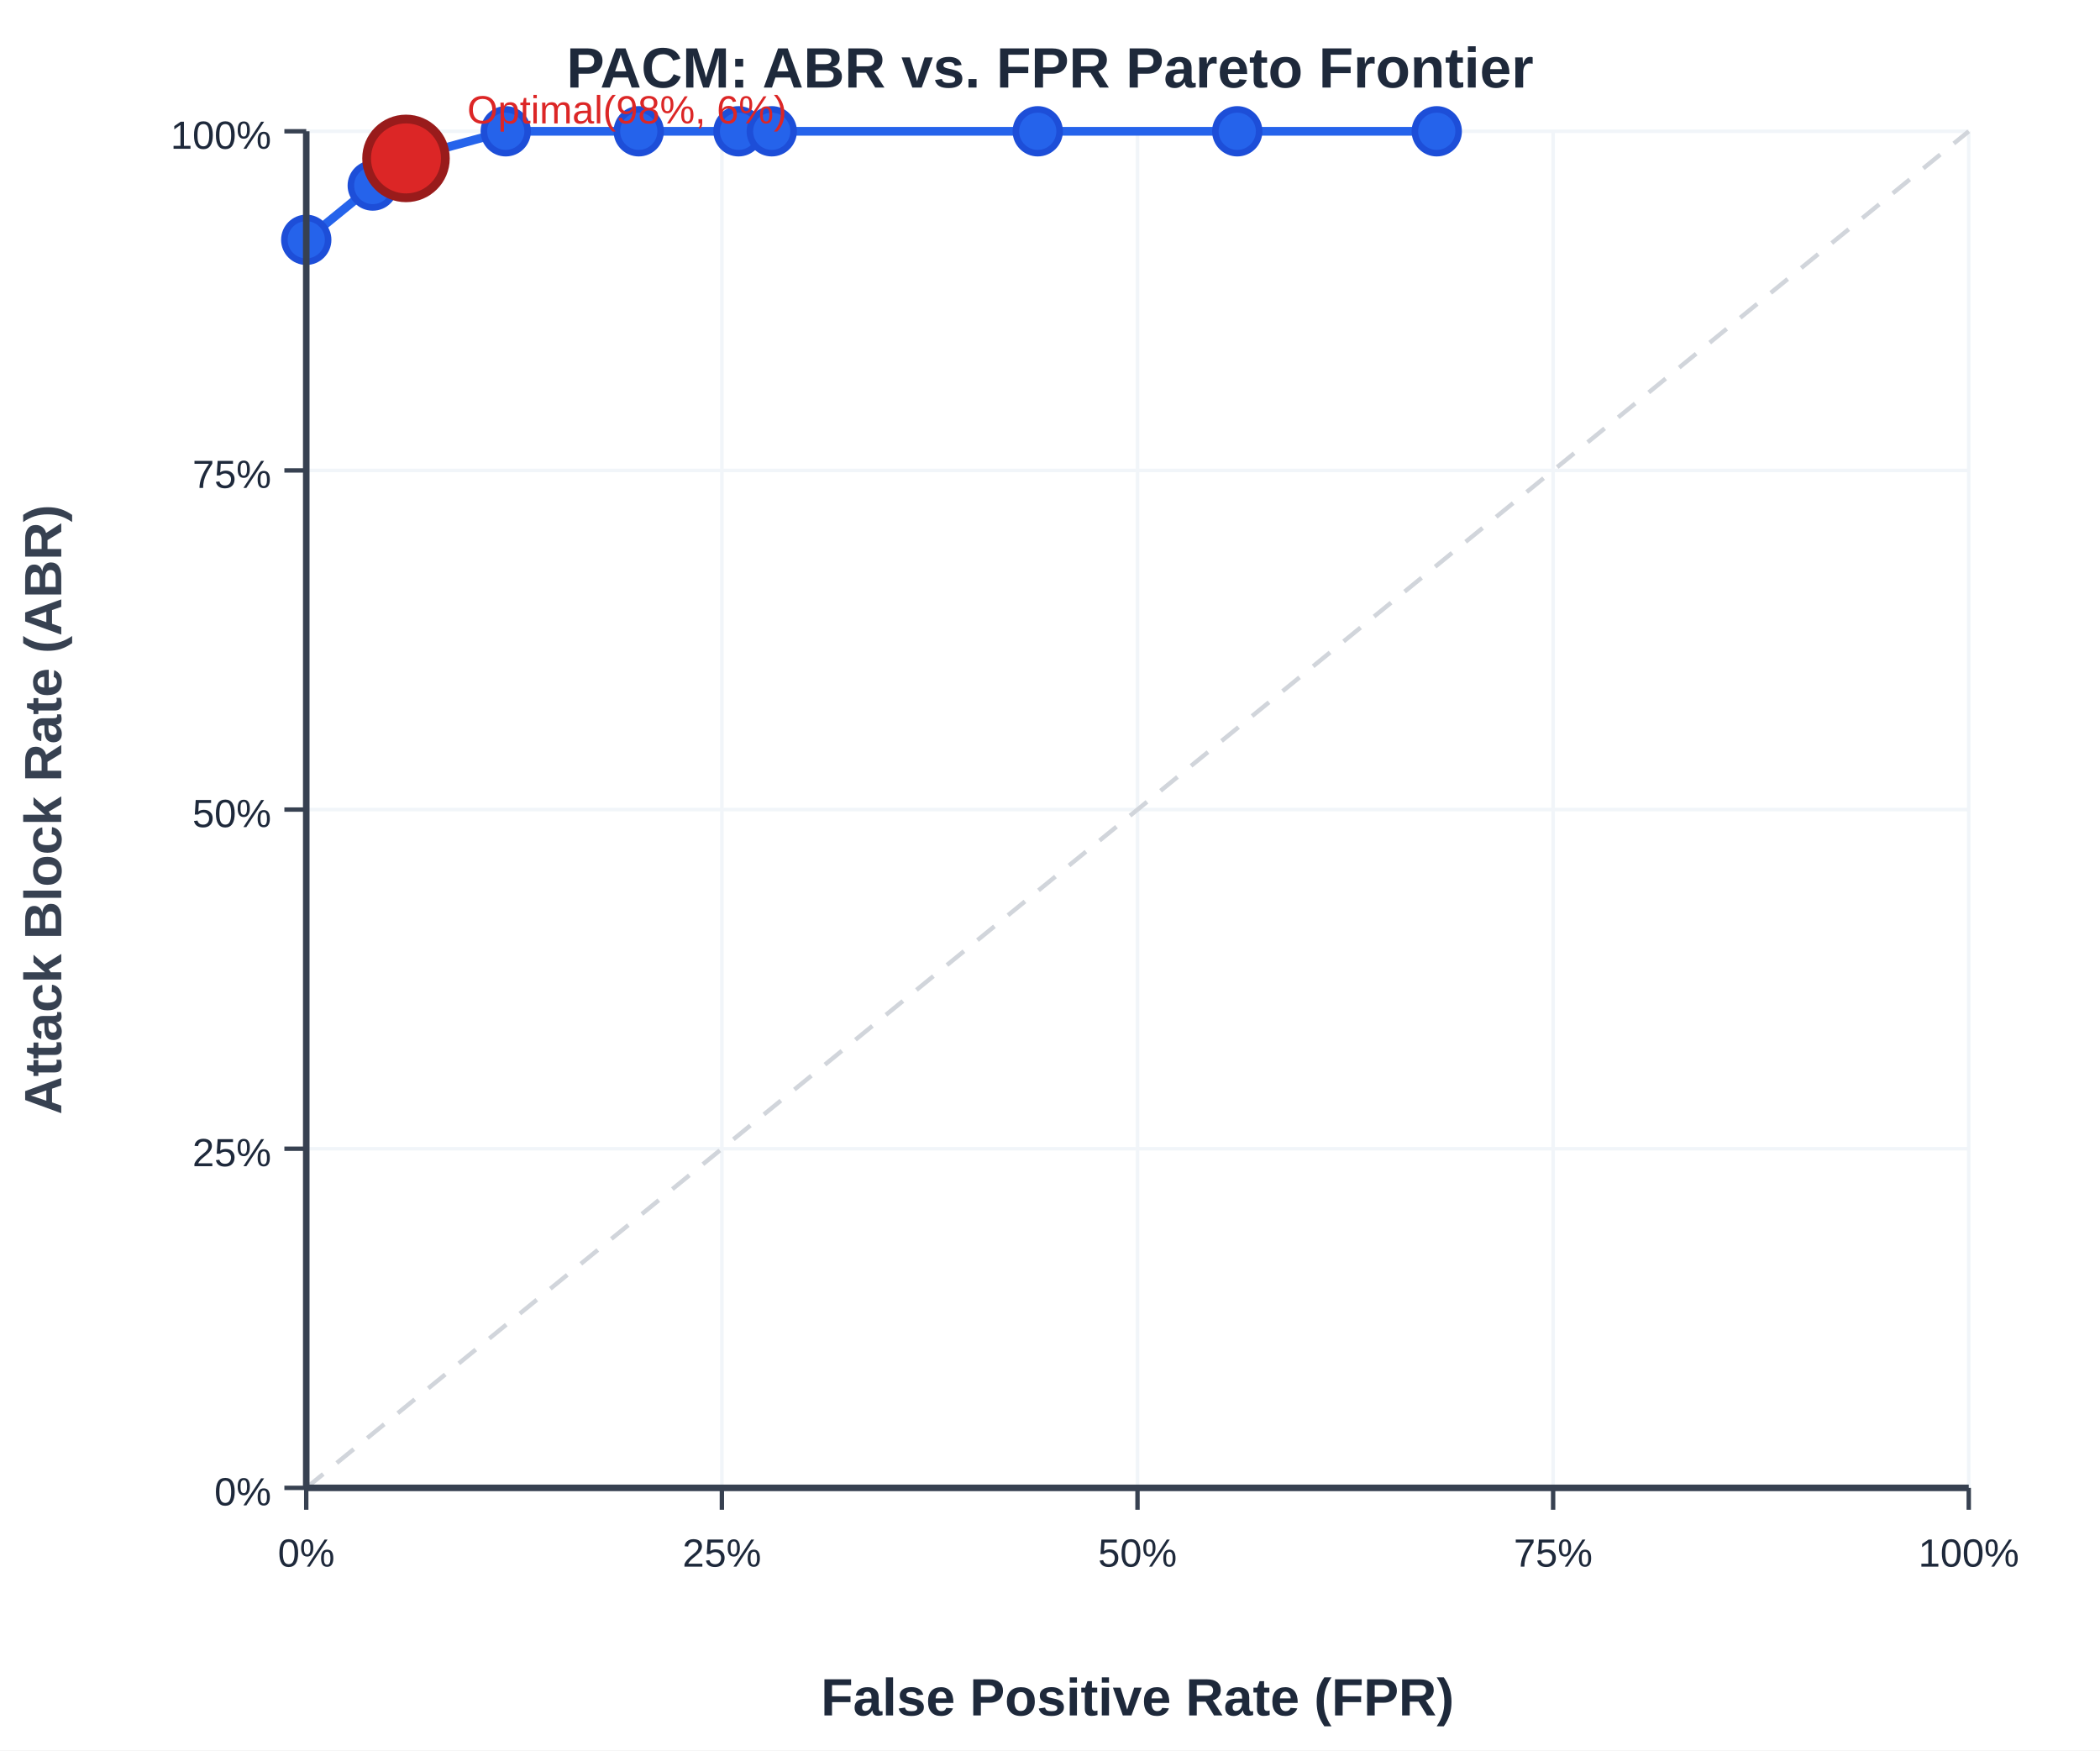
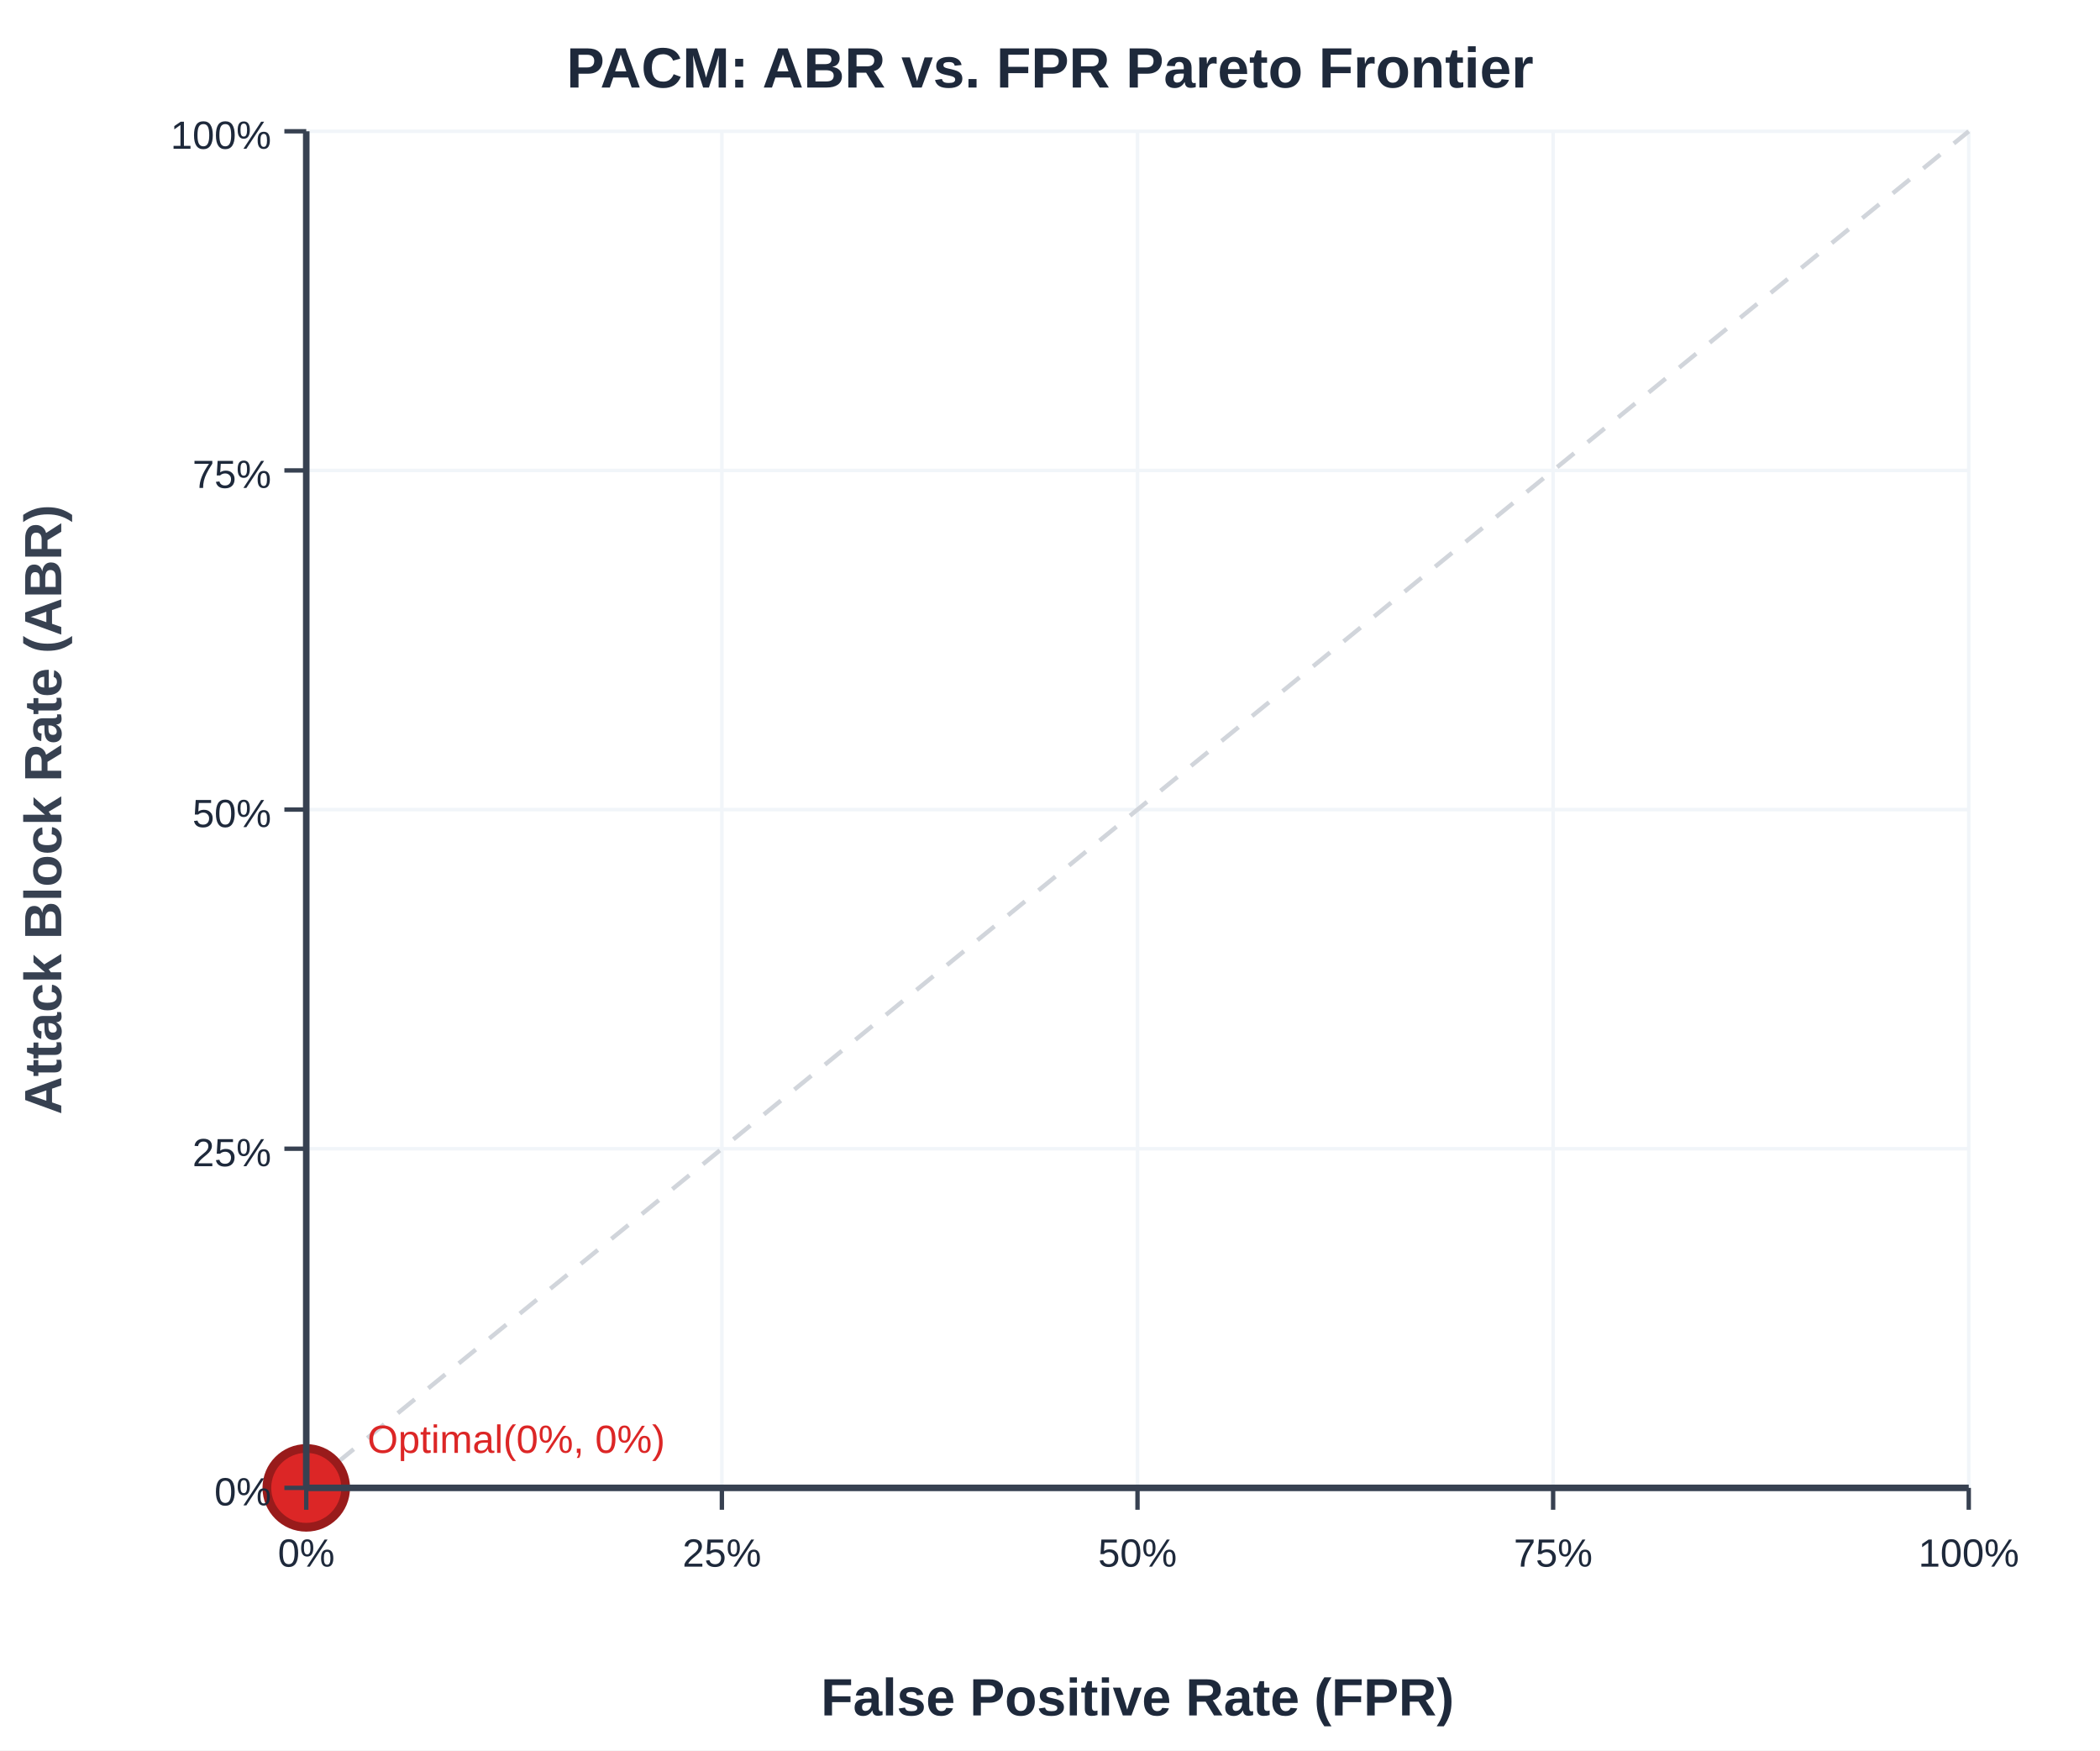
<svg xmlns="http://www.w3.org/2000/svg" width="480" height="400" viewBox="0 0 480 400" font-family="Arial, sans-serif">
  <rect x="0" y="0" width="480" height="400" fill="#ffffff" />
  <line x1="70.0" y1="30.0" x2="70.0" y2="340.0" stroke="#f1f5f9" stroke-width="0.8" />
  <line x1="70.0" y1="340.0" x2="450.0" y2="340.0" stroke="#f1f5f9" stroke-width="0.8" />
  <line x1="165.0" y1="30.0" x2="165.0" y2="340.0" stroke="#f1f5f9" stroke-width="0.8" />
  <line x1="70.0" y1="262.5" x2="450.0" y2="262.5" stroke="#f1f5f9" stroke-width="0.8" />
  <line x1="260.0" y1="30.0" x2="260.0" y2="340.0" stroke="#f1f5f9" stroke-width="0.8" />
  <line x1="70.0" y1="185.0" x2="450.0" y2="185.0" stroke="#f1f5f9" stroke-width="0.8" />
  <line x1="355.0" y1="30.0" x2="355.0" y2="340.0" stroke="#f1f5f9" stroke-width="0.8" />
  <line x1="70.0" y1="107.5" x2="450.0" y2="107.5" stroke="#f1f5f9" stroke-width="0.8" />
  <line x1="450.0" y1="30.0" x2="450.0" y2="340.0" stroke="#f1f5f9" stroke-width="0.8" />
  <line x1="70.0" y1="30.0" x2="450.0" y2="30.0" stroke="#f1f5f9" stroke-width="0.8" />
  <line x1="70.0" y1="340.0" x2="450.0" y2="30.0" stroke="#d1d5db" stroke-width="1.0" stroke-dasharray="5,4" />
-   <path d="M 70.0 54.8 L 85.2 42.4 L 92.8 36.2 L 115.6 30.0 L 146.0 30.0 L 168.8 30.0 L 176.4 30.0 L 237.2 30.0 L 282.8 30.0 L 328.4 30.0" fill="none" stroke="#2563eb" stroke-width="2.0" />
-   <circle cx="70.0" cy="54.8" r="5" fill="#2563eb" stroke="#1d4ed8" stroke-width="1.5" />
-   <circle cx="85.2" cy="42.4" r="5" fill="#2563eb" stroke="#1d4ed8" stroke-width="1.5" />
-   <circle cx="92.8" cy="36.2" r="5" fill="#2563eb" stroke="#1d4ed8" stroke-width="1.5" />
-   <circle cx="115.6" cy="30.0" r="5" fill="#2563eb" stroke="#1d4ed8" stroke-width="1.5" />
-   <circle cx="146.0" cy="30.0" r="5" fill="#2563eb" stroke="#1d4ed8" stroke-width="1.5" />
-   <circle cx="168.8" cy="30.0" r="5" fill="#2563eb" stroke="#1d4ed8" stroke-width="1.5" />
-   <circle cx="176.4" cy="30.0" r="5" fill="#2563eb" stroke="#1d4ed8" stroke-width="1.5" />
-   <circle cx="237.2" cy="30.0" r="5" fill="#2563eb" stroke="#1d4ed8" stroke-width="1.5" />
-   <circle cx="282.8" cy="30.0" r="5" fill="#2563eb" stroke="#1d4ed8" stroke-width="1.5" />
-   <circle cx="328.4" cy="30.0" r="5" fill="#2563eb" stroke="#1d4ed8" stroke-width="1.5" />
-   <circle cx="92.8" cy="36.2" r="9" fill="#dc2626" stroke="#991b1b" stroke-width="2" />
-   <text x="106.8" y="28.2" font-size="9" text-anchor="start" fill="#dc2626">Optimal
- (98%, 6%)</text>
+   <path d="M 70.0 340.0 L 70.0 340.0" fill="none" stroke="#2563eb" stroke-width="2.0" />
+   <circle cx="70.0" cy="340.0" r="5" fill="#2563eb" stroke="#1d4ed8" stroke-width="1.5" />
+   <circle cx="70.0" cy="340.0" r="5" fill="#2563eb" stroke="#1d4ed8" stroke-width="1.5" />
+   <circle cx="70.0" cy="340.0" r="9" fill="#dc2626" stroke="#991b1b" stroke-width="2" />
+   <text x="84.0" y="332.0" font-size="9" text-anchor="start" fill="#dc2626">Optimal
+ (0%, 0%)</text>
  <line x1="70.0" y1="340.0" x2="450.0" y2="340.0" stroke="#374151" stroke-width="1.5" />
  <line x1="70.0" y1="340.0" x2="70.0" y2="30.0" stroke="#374151" stroke-width="1.5" />
  <line x1="70.0" y1="340.0" x2="70.0" y2="345.0" stroke="#374151" stroke-width="1.0" />
  <text x="70.0" y="358.0" font-size="9" text-anchor="middle" fill="#1e293b">0%</text>
  <line x1="70.0" y1="340.0" x2="65.0" y2="340.0" stroke="#374151" stroke-width="1.0" />
  <text x="62.0" y="344.0" font-size="9" text-anchor="end" fill="#1e293b">0%</text>
  <line x1="165.0" y1="340.0" x2="165.0" y2="345.0" stroke="#374151" stroke-width="1.0" />
  <text x="165.0" y="358.0" font-size="9" text-anchor="middle" fill="#1e293b">25%</text>
  <line x1="70.0" y1="262.5" x2="65.0" y2="262.5" stroke="#374151" stroke-width="1.0" />
  <text x="62.0" y="266.5" font-size="9" text-anchor="end" fill="#1e293b">25%</text>
  <line x1="260.0" y1="340.0" x2="260.0" y2="345.0" stroke="#374151" stroke-width="1.0" />
  <text x="260.0" y="358.0" font-size="9" text-anchor="middle" fill="#1e293b">50%</text>
  <line x1="70.0" y1="185.0" x2="65.0" y2="185.0" stroke="#374151" stroke-width="1.0" />
  <text x="62.0" y="189.0" font-size="9" text-anchor="end" fill="#1e293b">50%</text>
  <line x1="355.0" y1="340.0" x2="355.0" y2="345.0" stroke="#374151" stroke-width="1.0" />
  <text x="355.0" y="358.0" font-size="9" text-anchor="middle" fill="#1e293b">75%</text>
  <line x1="70.0" y1="107.5" x2="65.0" y2="107.5" stroke="#374151" stroke-width="1.0" />
  <text x="62.0" y="111.5" font-size="9" text-anchor="end" fill="#1e293b">75%</text>
  <line x1="450.0" y1="340.0" x2="450.0" y2="345.0" stroke="#374151" stroke-width="1.0" />
  <text x="450.0" y="358.0" font-size="9" text-anchor="middle" fill="#1e293b">100%</text>
  <line x1="70.0" y1="30.0" x2="65.0" y2="30.0" stroke="#374151" stroke-width="1.0" />
  <text x="62.0" y="34.0" font-size="9" text-anchor="end" fill="#1e293b">100%</text>
  <text x="260.0" y="392.0" font-size="12" text-anchor="middle" fill="#1e293b" font-weight="bold">False Positive Rate (FPR)</text>
  <text x="14" y="185.0" font-size="12" text-anchor="middle" fill="#374151" font-weight="bold" transform="rotate(-90, 14, 185.0)">Attack Block Rate (ABR)</text>
  <text x="240.0" y="20.0" font-size="13" text-anchor="middle" fill="#1e293b" font-weight="bold">PACM: ABR vs. FPR Pareto Frontier</text>
</svg>
